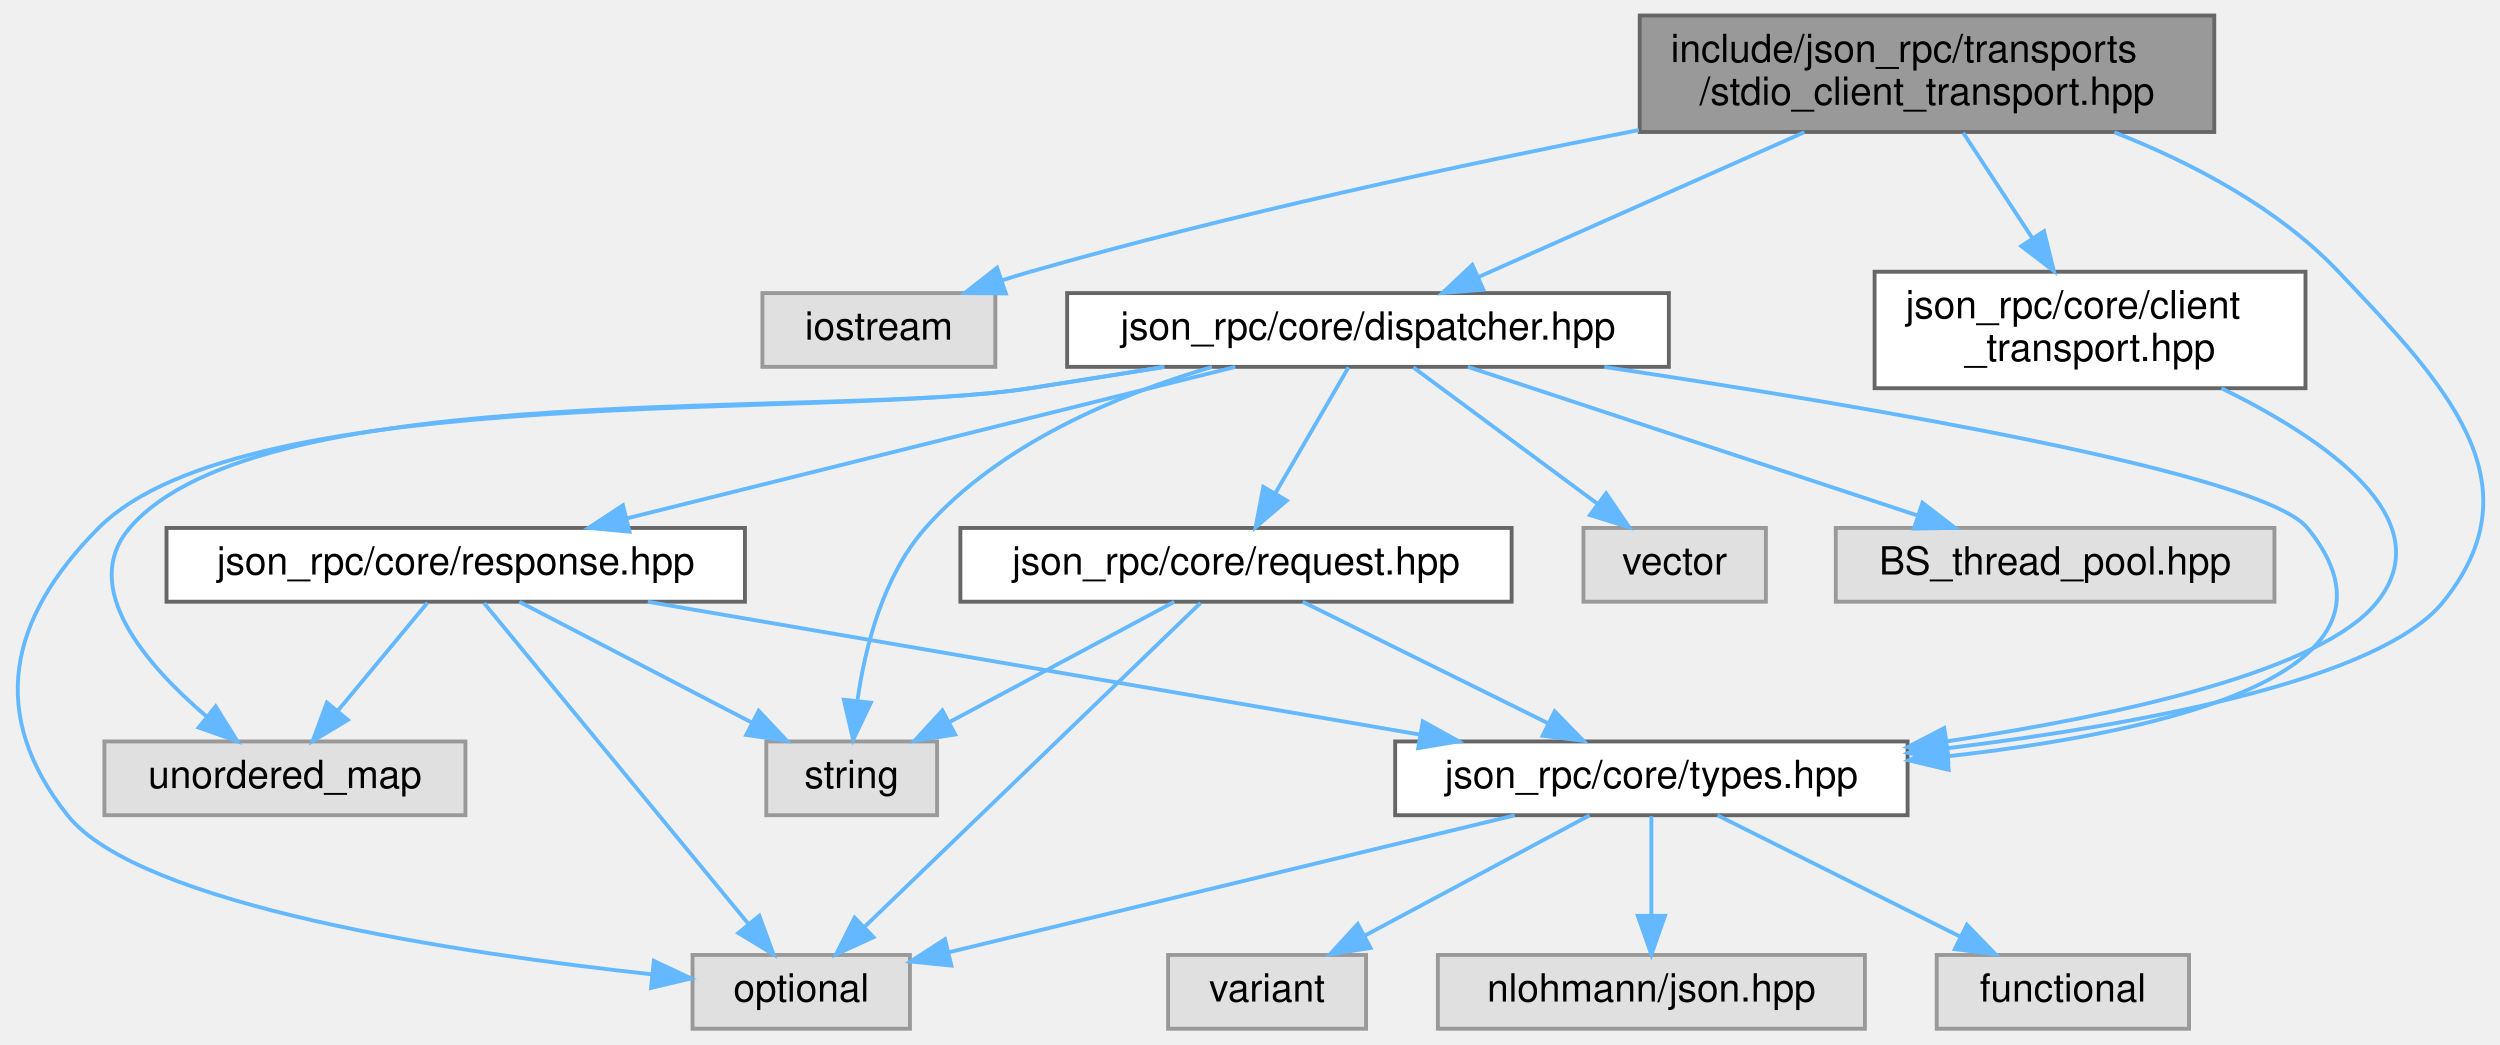
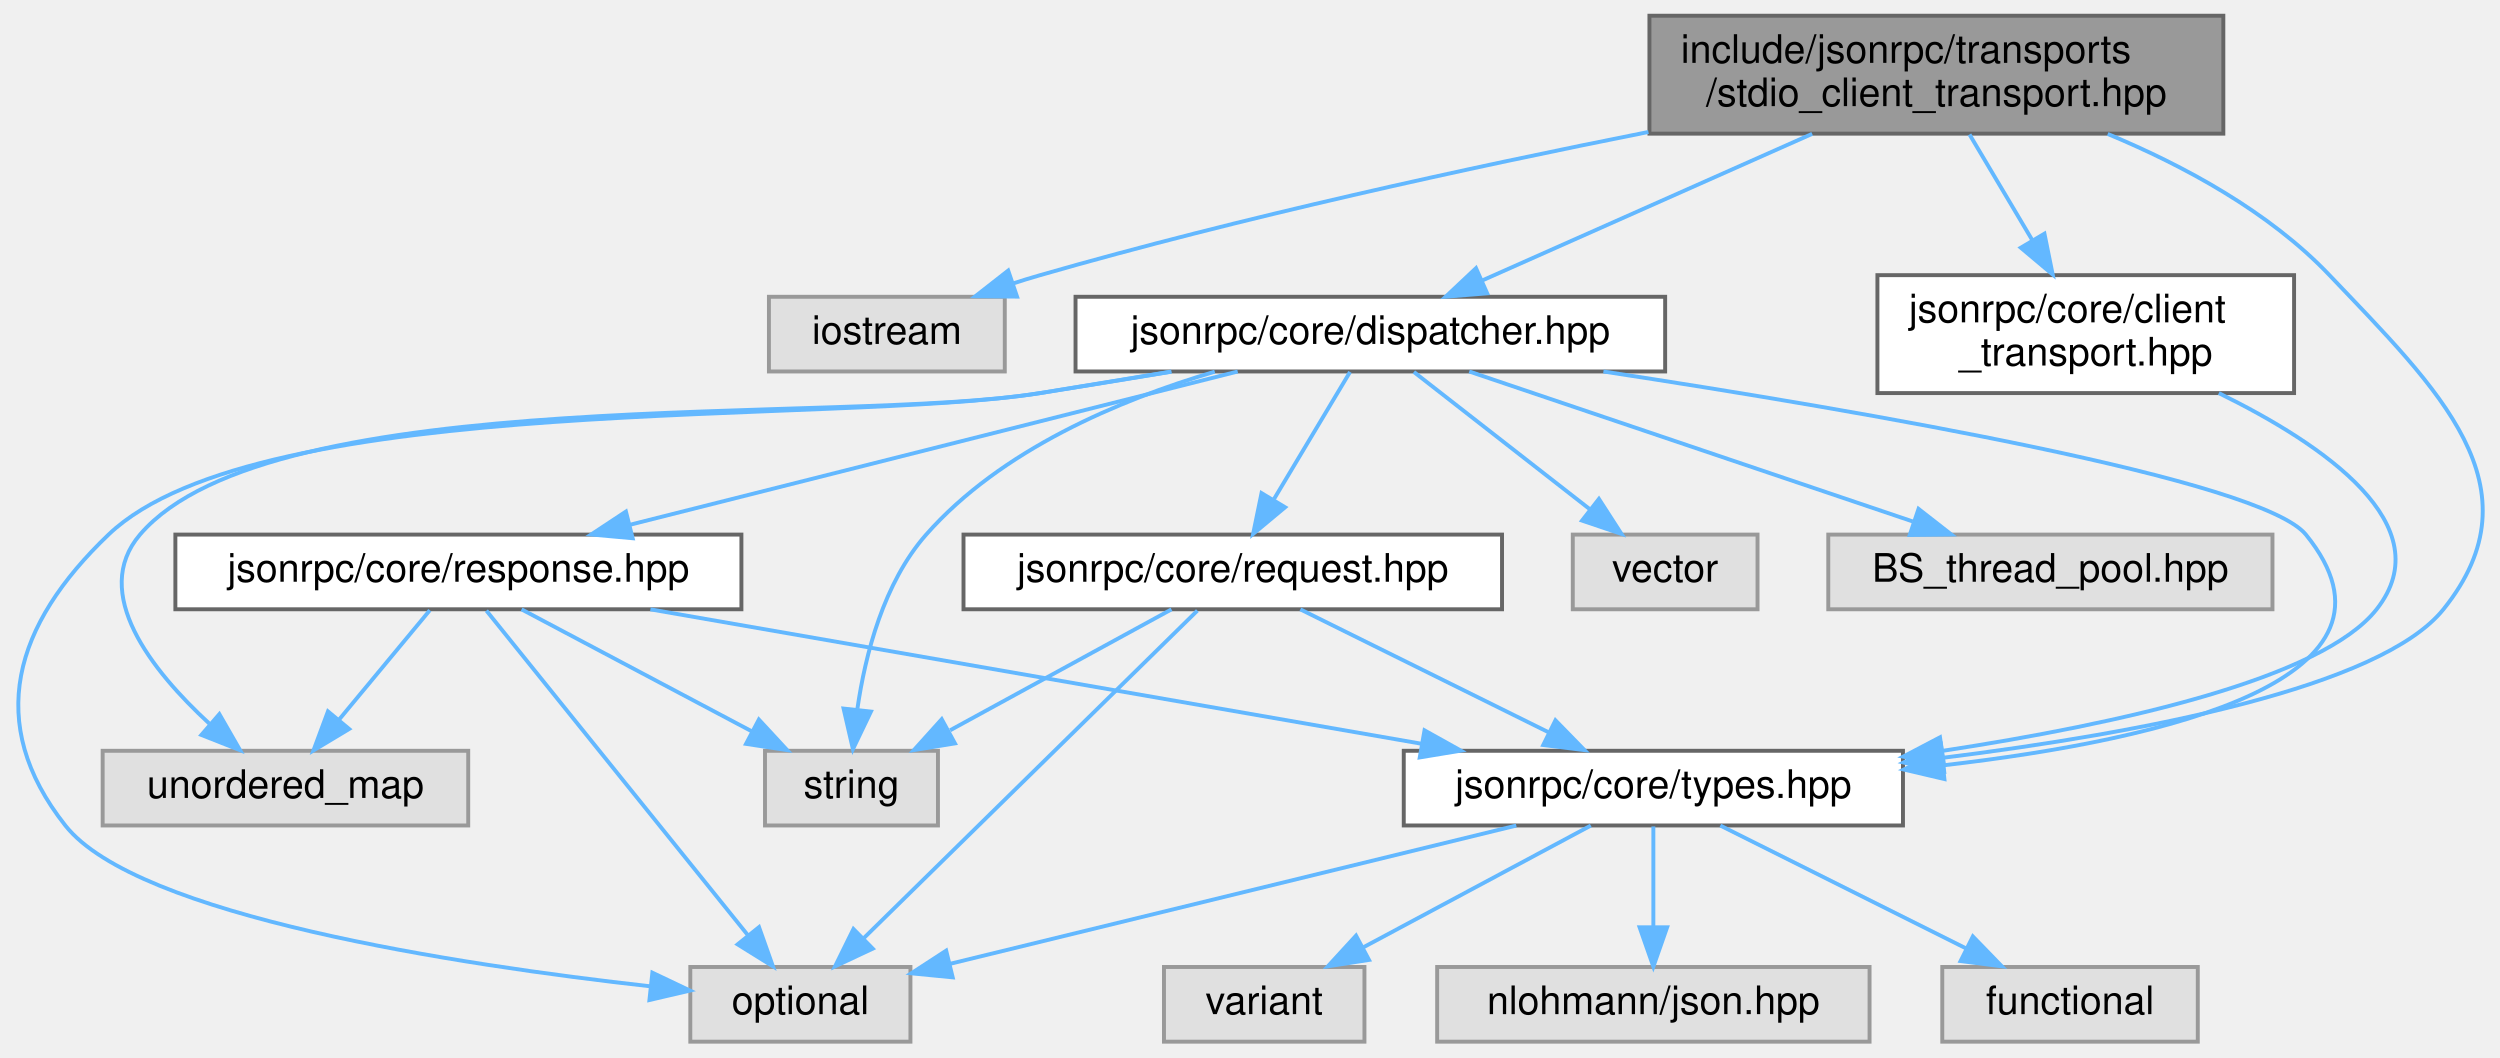
- <svg xmlns="http://www.w3.org/2000/svg" xmlns:xlink="http://www.w3.org/1999/xlink" width="644pt" height="269pt" viewBox="0.00 0.00 643.77 269.00">
+ <svg xmlns="http://www.w3.org/2000/svg" xmlns:xlink="http://www.w3.org/1999/xlink" width="636pt" height="269pt" viewBox="0.00 0.00 635.59 269.00">
  <g id="graph0" class="graph" transform="scale(1 1) rotate(0) translate(4 265)">
    <g id="Node000001" class="node">
      <g id="a_Node000001">
        <a xlink:title=" ">
-           <polygon fill="#999999" stroke="#666666" points="566.28,-261 418.28,-261 418.28,-231 566.28,-231 566.28,-261" />
-           <text text-anchor="start" x="426.28" y="-249" font-family="Helvetica,sans-Serif" font-size="10.00">include/json_rpc/transports</text>
-           <text text-anchor="middle" x="492.28" y="-238" font-family="Helvetica,sans-Serif" font-size="10.00">/stdio_client_transport.hpp</text>
+           <polygon fill="#999999" stroke="#666666" points="561.41,-261 415.41,-261 415.41,-231 561.41,-231 561.41,-261" />
+           <text text-anchor="start" x="423.41" y="-249" font-family="Helvetica,sans-Serif" font-size="10.00">include/jsonrpc/transports</text>
+           <text text-anchor="middle" x="488.41" y="-238" font-family="Helvetica,sans-Serif" font-size="10.00">/stdio_client_transport.hpp</text>
        </a>
      </g>
    </g>
    <g id="Node000002" class="node">
      <g id="a_Node000002">
        <a xlink:title=" ">
-           <polygon fill="#e0e0e0" stroke="#999999" points="252.28,-189.5 192.28,-189.5 192.28,-170.5 252.28,-170.5 252.28,-189.5" />
-           <text text-anchor="middle" x="222.28" y="-177.5" font-family="Helvetica,sans-Serif" font-size="10.00">iostream</text>
+           <polygon fill="#e0e0e0" stroke="#999999" points="251.41,-189.5 191.41,-189.5 191.41,-170.5 251.41,-170.5 251.41,-189.5" />
+           <text text-anchor="middle" x="221.41" y="-177.5" font-family="Helvetica,sans-Serif" font-size="10.00">iostream</text>
        </a>
      </g>
    </g>
    <g id="edge1_Node000001_Node000002" class="edge">
      <g id="a_edge1_Node000001_Node000002">
        <a xlink:title=" ">
-           <path fill="none" stroke="#63b8ff" d="M418.06,-231.51C372.46,-222.59 313.05,-209.83 261.28,-195 258.86,-194.31 256.37,-193.54 253.88,-192.74" />
-           <polygon fill="#63b8ff" stroke="#63b8ff" points="254.98,-189.42 244.39,-189.51 252.73,-196.04 254.98,-189.42" />
+           <path fill="none" stroke="#63b8ff" d="M415.16,-231.43C370.16,-222.48 311.52,-209.71 260.41,-195 258.13,-194.35 255.8,-193.63 253.46,-192.87" />
+           <polygon fill="#63b8ff" stroke="#63b8ff" points="254.53,-189.54 243.93,-189.64 252.28,-196.17 254.53,-189.54" />
        </a>
      </g>
    </g>
    <g id="Node000003" class="node">
      <g id="a_Node000003">
        <a xlink:href="client__transport_8hpp.html" target="_top" xlink:title=" ">
-           <polygon fill="white" stroke="#666666" points="589.78,-195 478.78,-195 478.78,-165 589.78,-165 589.78,-195" />
-           <text text-anchor="start" x="486.78" y="-183" font-family="Helvetica,sans-Serif" font-size="10.00">json_rpc/core/client</text>
-           <text text-anchor="middle" x="534.28" y="-172" font-family="Helvetica,sans-Serif" font-size="10.00">_transport.hpp</text>
+           <polygon fill="white" stroke="#666666" points="579.41,-195 473.41,-195 473.41,-165 579.41,-165 579.41,-195" />
+           <text text-anchor="start" x="481.41" y="-183" font-family="Helvetica,sans-Serif" font-size="10.00">jsonrpc/core/client</text>
+           <text text-anchor="middle" x="526.41" y="-172" font-family="Helvetica,sans-Serif" font-size="10.00">_transport.hpp</text>
        </a>
      </g>
    </g>
    <g id="edge2_Node000001_Node000003" class="edge">
      <g id="a_edge2_Node000001_Node000003">
        <a xlink:title=" ">
-           <path fill="none" stroke="#63b8ff" d="M501.6,-230.8C506.82,-222.84 513.45,-212.74 519.37,-203.71" />
-           <polygon fill="#63b8ff" stroke="#63b8ff" points="522.42,-205.44 524.98,-195.16 516.57,-201.6 522.42,-205.44" />
+           <path fill="none" stroke="#63b8ff" d="M496.84,-230.8C501.52,-222.92 507.44,-212.95 512.76,-203.99" />
+           <polygon fill="#63b8ff" stroke="#63b8ff" points="515.9,-205.55 518,-195.16 509.88,-201.98 515.9,-205.55" />
        </a>
      </g>
    </g>
    <g id="Node000004" class="node">
      <g id="a_Node000004">
        <a xlink:href="types_8hpp.html" target="_top" xlink:title=" ">
-           <polygon fill="white" stroke="#666666" points="487.28,-74 355.28,-74 355.28,-55 487.28,-55 487.28,-74" />
-           <text text-anchor="middle" x="421.28" y="-62" font-family="Helvetica,sans-Serif" font-size="10.00">json_rpc/core/types.hpp</text>
+           <polygon fill="white" stroke="#666666" points="479.91,-74 352.91,-74 352.91,-55 479.91,-55 479.91,-74" />
+           <text text-anchor="middle" x="416.41" y="-62" font-family="Helvetica,sans-Serif" font-size="10.00">jsonrpc/core/types.hpp</text>
        </a>
      </g>
    </g>
    <g id="edge24_Node000001_Node000004" class="edge">
      <g id="a_edge24_Node000001_Node000004">
        <a xlink:title=" ">
-           <path fill="none" stroke="#63b8ff" d="M540.54,-230.92C560.54,-223.06 582.66,-211.46 598.28,-195 625.56,-166.25 650.14,-140.87 625.28,-110 609.18,-90.02 548.51,-78.53 497.48,-72.25" />
-           <polygon fill="#63b8ff" stroke="#63b8ff" points="497.76,-68.76 487.42,-71.06 496.94,-75.71 497.76,-68.76" />
+           <path fill="none" stroke="#63b8ff" d="M532,-230.92C551.28,-222.9 573.02,-211.17 588.41,-195 615.92,-166.08 642.4,-141.13 617.41,-110 601.41,-90.08 540.59,-78.53 490.01,-72.21" />
+           <polygon fill="#63b8ff" stroke="#63b8ff" points="490.39,-68.73 480.04,-71.02 489.55,-75.68 490.39,-68.73" />
        </a>
      </g>
    </g>
    <g id="Node000009" class="node">
      <g id="a_Node000009">
        <a xlink:href="dispatcher_8hpp.html" target="_top" xlink:title=" ">
-           <polygon fill="white" stroke="#666666" points="425.78,-189.5 270.78,-189.5 270.78,-170.5 425.78,-170.5 425.78,-189.5" />
-           <text text-anchor="middle" x="348.28" y="-177.5" font-family="Helvetica,sans-Serif" font-size="10.00">json_rpc/core/dispatcher.hpp</text>
+           <polygon fill="white" stroke="#666666" points="419.41,-189.5 269.41,-189.5 269.41,-170.5 419.41,-170.5 419.41,-189.5" />
+           <text text-anchor="middle" x="344.41" y="-177.5" font-family="Helvetica,sans-Serif" font-size="10.00">jsonrpc/core/dispatcher.hpp</text>
        </a>
      </g>
    </g>
    <g id="edge8_Node000001_Node000009" class="edge">
      <g id="a_edge8_Node000001_Node000009">
        <a xlink:title=" ">
-           <path fill="none" stroke="#63b8ff" d="M460.68,-230.95C435.65,-219.83 400.98,-204.42 376.79,-193.67" />
-           <polygon fill="#63b8ff" stroke="#63b8ff" points="378,-190.38 367.44,-189.52 375.16,-196.78 378,-190.38" />
+           <path fill="none" stroke="#63b8ff" d="M456.81,-230.95C431.78,-219.83 397.11,-204.42 372.92,-193.67" />
+           <polygon fill="#63b8ff" stroke="#63b8ff" points="374.13,-190.38 363.57,-189.52 371.29,-196.78 374.13,-190.38" />
        </a>
      </g>
    </g>
    <g id="edge3_Node000003_Node000004" class="edge">
      <g id="a_edge3_Node000003_Node000004">
        <a xlink:title=" ">
-           <path fill="none" stroke="#63b8ff" d="M568.15,-164.98C594.86,-151.88 625.05,-131.23 608.28,-110 594.29,-92.29 542.87,-80.87 497.49,-74.04" />
-           <polygon fill="#63b8ff" stroke="#63b8ff" points="497.71,-70.53 487.31,-72.57 496.71,-77.46 497.71,-70.53" />
+           <path fill="none" stroke="#63b8ff" d="M560.26,-164.99C586.96,-151.91 617.14,-131.26 600.41,-110 586.52,-92.35 535.02,-80.86 490.03,-73.99" />
+           <polygon fill="#63b8ff" stroke="#63b8ff" points="490.35,-70.5 479.95,-72.51 489.33,-77.43 490.35,-70.5" />
        </a>
      </g>
    </g>
    <g id="Node000005" class="node">
      <g id="a_Node000005">
        <a xlink:title=" ">
-           <polygon fill="#e0e0e0" stroke="#999999" points="559.78,-19 494.78,-19 494.78,0 559.78,0 559.78,-19" />
-           <text text-anchor="middle" x="527.28" y="-7" font-family="Helvetica,sans-Serif" font-size="10.00">functional</text>
+           <polygon fill="#e0e0e0" stroke="#999999" points="554.91,-19 489.91,-19 489.91,0 554.91,0 554.91,-19" />
+           <text text-anchor="middle" x="522.41" y="-7" font-family="Helvetica,sans-Serif" font-size="10.00">functional</text>
        </a>
      </g>
    </g>
    <g id="edge4_Node000004_Node000005" class="edge">
      <g id="a_edge4_Node000004_Node000005">
        <a xlink:title=" ">
-           <path fill="none" stroke="#63b8ff" d="M438.31,-54.98C455.21,-46.54 481.34,-33.47 500.92,-23.68" />
-           <polygon fill="#63b8ff" stroke="#63b8ff" points="502.56,-26.77 509.94,-19.17 499.43,-20.51 502.56,-26.77" />
+           <path fill="none" stroke="#63b8ff" d="M433.44,-54.98C450.34,-46.54 476.47,-33.47 496.05,-23.68" />
+           <polygon fill="#63b8ff" stroke="#63b8ff" points="497.69,-26.77 505.07,-19.17 494.56,-20.51 497.69,-26.77" />
        </a>
      </g>
    </g>
    <g id="Node000006" class="node">
      <g id="a_Node000006">
        <a xlink:title=" ">
-           <polygon fill="#e0e0e0" stroke="#999999" points="230.28,-19 174.28,-19 174.28,0 230.28,0 230.28,-19" />
-           <text text-anchor="middle" x="202.28" y="-7" font-family="Helvetica,sans-Serif" font-size="10.00">optional</text>
+           <polygon fill="#e0e0e0" stroke="#999999" points="227.41,-19 171.41,-19 171.41,0 227.41,0 227.41,-19" />
+           <text text-anchor="middle" x="199.41" y="-7" font-family="Helvetica,sans-Serif" font-size="10.00">optional</text>
        </a>
      </g>
    </g>
    <g id="edge5_Node000004_Node000006" class="edge">
      <g id="a_edge5_Node000004_Node000006">
        <a xlink:title=" ">
-           <path fill="none" stroke="#63b8ff" d="M386.09,-54.98C346.19,-45.33 281.35,-29.64 240.31,-19.7" />
-           <polygon fill="#63b8ff" stroke="#63b8ff" points="240.96,-16.26 230.42,-17.31 239.31,-23.06 240.96,-16.26" />
+           <path fill="none" stroke="#63b8ff" d="M381.54,-54.98C342.11,-45.35 278.12,-29.72 237.43,-19.79" />
+           <polygon fill="#63b8ff" stroke="#63b8ff" points="238.16,-16.36 227.62,-17.39 236.5,-23.16 238.16,-16.36" />
        </a>
      </g>
    </g>
    <g id="Node000007" class="node">
      <g id="a_Node000007">
        <a xlink:title=" ">
-           <polygon fill="#e0e0e0" stroke="#999999" points="347.78,-19 296.78,-19 296.78,0 347.78,0 347.78,-19" />
-           <text text-anchor="middle" x="322.28" y="-7" font-family="Helvetica,sans-Serif" font-size="10.00">variant</text>
+           <polygon fill="#e0e0e0" stroke="#999999" points="342.91,-19 291.91,-19 291.91,0 342.91,0 342.91,-19" />
+           <text text-anchor="middle" x="317.41" y="-7" font-family="Helvetica,sans-Serif" font-size="10.00">variant</text>
        </a>
      </g>
    </g>
    <g id="edge6_Node000004_Node000007" class="edge">
      <g id="a_edge6_Node000004_Node000007">
        <a xlink:title=" ">
-           <path fill="none" stroke="#63b8ff" d="M405.37,-54.98C389.73,-46.61 365.62,-33.7 347.39,-23.95" />
-           <polygon fill="#63b8ff" stroke="#63b8ff" points="348.94,-20.8 338.47,-19.17 345.64,-26.98 348.94,-20.8" />
+           <path fill="none" stroke="#63b8ff" d="M400.5,-54.98C384.86,-46.61 360.75,-33.7 342.53,-23.95" />
+           <polygon fill="#63b8ff" stroke="#63b8ff" points="344.07,-20.8 333.6,-19.17 340.77,-26.98 344.07,-20.8" />
        </a>
      </g>
    </g>
    <g id="Node000008" class="node">
      <g id="a_Node000008">
        <a xlink:title=" ">
-           <polygon fill="#e0e0e0" stroke="#999999" points="476.28,-19 366.28,-19 366.28,0 476.28,0 476.28,-19" />
-           <text text-anchor="middle" x="421.28" y="-7" font-family="Helvetica,sans-Serif" font-size="10.00">nlohmann/json.hpp</text>
+           <polygon fill="#e0e0e0" stroke="#999999" points="471.41,-19 361.41,-19 361.41,0 471.41,0 471.41,-19" />
+           <text text-anchor="middle" x="416.41" y="-7" font-family="Helvetica,sans-Serif" font-size="10.00">nlohmann/json.hpp</text>
        </a>
      </g>
    </g>
    <g id="edge7_Node000004_Node000008" class="edge">
      <g id="a_edge7_Node000004_Node000008">
        <a xlink:title=" ">
-           <path fill="none" stroke="#63b8ff" d="M421.28,-54.75C421.28,-47.8 421.28,-37.85 421.28,-29.13" />
-           <polygon fill="#63b8ff" stroke="#63b8ff" points="424.78,-29.09 421.28,-19.09 417.78,-29.09 424.78,-29.09" />
-         </a>
-       </g>
-     </g>
-     <g id="edge22_Node000009_Node000004" class="edge">
-       <g id="a_edge22_Node000009_Node000004">
-         <a xlink:title=" ">
-           <path fill="none" stroke="#63b8ff" d="M409.16,-170.47C477.03,-160.34 578.83,-143.05 590.28,-129 620.31,-92.13 555.38,-76.66 497.51,-70.17" />
-           <polygon fill="#63b8ff" stroke="#63b8ff" points="497.86,-66.69 487.55,-69.13 497.13,-73.65 497.86,-66.69" />
+           <path fill="none" stroke="#63b8ff" d="M416.41,-54.75C416.41,-47.8 416.41,-37.85 416.41,-29.13" />
+           <polygon fill="#63b8ff" stroke="#63b8ff" points="419.91,-29.09 416.41,-19.09 412.91,-29.09 419.91,-29.09" />
+         </a>
+       </g>
+     </g>
+     <g id="edge23_Node000009_Node000004" class="edge">
+       <g id="a_edge23_Node000009_Node000004">
+         <a xlink:title=" ">
+           <path fill="none" stroke="#63b8ff" d="M403.7,-170.49C470.45,-160.31 571.13,-142.89 582.41,-129 612.08,-92.44 547.41,-76.91 490.31,-70.32" />
+           <polygon fill="#63b8ff" stroke="#63b8ff" points="490.45,-66.81 480.13,-69.23 489.7,-73.77 490.45,-66.81" />
        </a>
      </g>
    </g>
    <g id="edge9_Node000009_Node000006" class="edge">
      <g id="a_edge9_Node000009_Node000006">
        <a xlink:title=" ">
-           <path fill="none" stroke="#63b8ff" d="M295.85,-170.47C284.45,-168.64 272.46,-166.74 261.28,-165 207.99,-156.72 59.33,-167.22 21.28,-129 -2.06,-105.56 -7.26,-80.93 13.28,-55 31.69,-31.75 114.1,-19.43 163.82,-14.01" />
-           <polygon fill="#63b8ff" stroke="#63b8ff" points="164.32,-17.48 173.9,-12.95 163.59,-10.51 164.32,-17.48" />
+           <path fill="none" stroke="#63b8ff" d="M293.79,-170.44C282.79,-168.62 271.21,-166.72 260.41,-165 207.8,-156.62 61.95,-165.78 23.41,-129 -0.64,-106.04 -8.2,-81.09 12.41,-55 30.61,-31.96 112.16,-19.57 161.36,-14.07" />
+           <polygon fill="#63b8ff" stroke="#63b8ff" points="161.76,-17.55 171.33,-13 161.01,-10.59 161.76,-17.55" />
        </a>
      </g>
    </g>
    <g id="Node000010" class="node">
      <g id="a_Node000010">
        <a xlink:title=" ">
-           <polygon fill="#e0e0e0" stroke="#999999" points="237.28,-74 193.28,-74 193.28,-55 237.28,-55 237.28,-74" />
-           <text text-anchor="middle" x="215.28" y="-62" font-family="Helvetica,sans-Serif" font-size="10.00">string</text>
+           <polygon fill="#e0e0e0" stroke="#999999" points="234.41,-74 190.41,-74 190.41,-55 234.41,-55 234.41,-74" />
+           <text text-anchor="middle" x="212.41" y="-62" font-family="Helvetica,sans-Serif" font-size="10.00">string</text>
        </a>
      </g>
    </g>
    <g id="edge10_Node000009_Node000010" class="edge">
      <g id="a_edge10_Node000009_Node000010">
        <a xlink:title=" ">
-           <path fill="none" stroke="#63b8ff" d="M308.08,-170.46C283.57,-163.28 253.39,-150.61 234.28,-129 223.44,-116.74 218.78,-98.51 216.78,-84.73" />
-           <polygon fill="#63b8ff" stroke="#63b8ff" points="220.22,-83.98 215.65,-74.42 213.26,-84.74 220.22,-83.98" />
+           <path fill="none" stroke="#63b8ff" d="M304.83,-170.45C280.49,-163.25 250.42,-150.56 231.41,-129 220.59,-116.73 215.93,-98.5 213.92,-84.71" />
+           <polygon fill="#63b8ff" stroke="#63b8ff" points="217.36,-83.97 212.78,-74.41 210.4,-84.74 217.36,-83.97" />
        </a>
      </g>
    </g>
    <g id="Node000011" class="node">
      <g id="a_Node000011">
        <a xlink:title=" ">
-           <polygon fill="#e0e0e0" stroke="#999999" points="115.78,-74 22.78,-74 22.78,-55 115.78,-55 115.78,-74" />
-           <text text-anchor="middle" x="69.28" y="-62" font-family="Helvetica,sans-Serif" font-size="10.00">unordered_map</text>
+           <polygon fill="#e0e0e0" stroke="#999999" points="114.91,-74 21.91,-74 21.91,-55 114.91,-55 114.91,-74" />
+           <text text-anchor="middle" x="68.41" y="-62" font-family="Helvetica,sans-Serif" font-size="10.00">unordered_map</text>
        </a>
      </g>
    </g>
    <g id="edge11_Node000009_Node000011" class="edge">
      <g id="a_edge11_Node000009_Node000011">
        <a xlink:title=" ">
-           <path fill="none" stroke="#63b8ff" d="M295.38,-170.44C284.12,-168.63 272.31,-166.74 261.28,-165 209.75,-156.86 63.22,-168.62 29.28,-129 16.21,-113.75 33.38,-93.84 49.11,-80.42" />
-           <polygon fill="#63b8ff" stroke="#63b8ff" points="51.44,-83.04 57.04,-74.05 47.05,-77.58 51.44,-83.04" />
+           <path fill="none" stroke="#63b8ff" d="M293.78,-170.48C282.78,-168.66 271.21,-166.75 260.41,-165 209.56,-156.77 64.89,-168.15 31.41,-129 18.75,-114.19 34.36,-94.45 49.02,-80.94" />
+           <polygon fill="#63b8ff" stroke="#63b8ff" points="51.6,-83.33 56.88,-74.14 47.02,-78.03 51.6,-83.33" />
        </a>
      </g>
    </g>
    <g id="Node000012" class="node">
      <g id="a_Node000012">
        <a xlink:title=" ">
-           <polygon fill="#e0e0e0" stroke="#999999" points="450.78,-129 403.78,-129 403.78,-110 450.78,-110 450.78,-129" />
-           <text text-anchor="middle" x="427.28" y="-117" font-family="Helvetica,sans-Serif" font-size="10.00">vector</text>
+           <polygon fill="#e0e0e0" stroke="#999999" points="442.91,-129 395.91,-129 395.91,-110 442.91,-110 442.91,-129" />
+           <text text-anchor="middle" x="419.41" y="-117" font-family="Helvetica,sans-Serif" font-size="10.00">vector</text>
        </a>
      </g>
    </g>
    <g id="edge12_Node000009_Node000012" class="edge">
      <g id="a_edge12_Node000009_Node000012">
        <a xlink:title=" ">
-           <path fill="none" stroke="#63b8ff" d="M359.94,-170.37C372.42,-161.12 392.46,-146.28 407.44,-135.19" />
-           <polygon fill="#63b8ff" stroke="#63b8ff" points="409.62,-137.93 415.57,-129.17 405.45,-132.31 409.62,-137.93" />
+           <path fill="none" stroke="#63b8ff" d="M355.48,-170.37C367.22,-161.21 386,-146.56 400.17,-135.51" />
+           <polygon fill="#63b8ff" stroke="#63b8ff" points="402.56,-138.08 408.3,-129.17 398.26,-132.56 402.56,-138.08" />
        </a>
      </g>
    </g>
    <g id="Node000013" class="node">
      <g id="a_Node000013">
-         <a xlink:href="request_8hpp.html" target="_top" xlink:title=" ">
-           <polygon fill="white" stroke="#666666" points="385.28,-129 243.28,-129 243.28,-110 385.28,-110 385.28,-129" />
-           <text text-anchor="middle" x="314.28" y="-117" font-family="Helvetica,sans-Serif" font-size="10.00">json_rpc/core/request.hpp</text>
+         <a xlink:title=" ">
+           <polygon fill="#e0e0e0" stroke="#999999" points="573.91,-129 460.91,-129 460.91,-110 573.91,-110 573.91,-129" />
+           <text text-anchor="middle" x="517.41" y="-117" font-family="Helvetica,sans-Serif" font-size="10.00">BS_thread_pool.hpp</text>
        </a>
      </g>
    </g>
    <g id="edge13_Node000009_Node000013" class="edge">
      <g id="a_edge13_Node000009_Node000013">
        <a xlink:title=" ">
-           <path fill="none" stroke="#63b8ff" d="M343.26,-170.37C338.34,-161.9 330.69,-148.74 324.49,-138.07" />
-           <polygon fill="#63b8ff" stroke="#63b8ff" points="327.37,-136.05 319.32,-129.17 321.31,-139.57 327.37,-136.05" />
+           <path fill="none" stroke="#63b8ff" d="M369.56,-170.49C399.29,-160.44 448.93,-143.66 482.39,-132.34" />
+           <polygon fill="#63b8ff" stroke="#63b8ff" points="483.87,-135.54 492.22,-129.02 481.63,-128.9 483.87,-135.54" />
        </a>
      </g>
    </g>
    <g id="Node000014" class="node">
      <g id="a_Node000014">
-         <a xlink:href="response_8hpp.html" target="_top" xlink:title=" ">
-           <polygon fill="white" stroke="#666666" points="187.78,-129 38.78,-129 38.78,-110 187.78,-110 187.78,-129" />
-           <text text-anchor="middle" x="113.28" y="-117" font-family="Helvetica,sans-Serif" font-size="10.00">json_rpc/core/response.hpp</text>
-         </a>
-       </g>
-     </g>
-     <g id="edge17_Node000009_Node000014" class="edge">
-       <g id="a_edge17_Node000009_Node000014">
-         <a xlink:title=" ">
-           <path fill="none" stroke="#63b8ff" d="M314.11,-170.49C272.69,-160.18 202.8,-142.78 157.36,-131.47" />
-           <polygon fill="#63b8ff" stroke="#63b8ff" points="158.04,-128.04 147.49,-129.02 156.35,-134.83 158.04,-128.04" />
+         <a xlink:href="request_8hpp.html" target="_top" xlink:title=" ">
+           <polygon fill="white" stroke="#666666" points="377.91,-129 240.91,-129 240.91,-110 377.91,-110 377.91,-129" />
+           <text text-anchor="middle" x="309.41" y="-117" font-family="Helvetica,sans-Serif" font-size="10.00">jsonrpc/core/request.hpp</text>
+         </a>
+       </g>
+     </g>
+     <g id="edge14_Node000009_Node000014" class="edge">
+       <g id="a_edge14_Node000009_Node000014">
+         <a xlink:title=" ">
+           <path fill="none" stroke="#63b8ff" d="M339.24,-170.37C334.18,-161.9 326.31,-148.74 319.92,-138.07" />
+           <polygon fill="#63b8ff" stroke="#63b8ff" points="322.73,-135.95 314.59,-129.17 316.73,-139.55 322.73,-135.95" />
        </a>
      </g>
    </g>
    <g id="Node000015" class="node">
      <g id="a_Node000015">
-         <a xlink:title=" ">
-           <polygon fill="#e0e0e0" stroke="#999999" points="581.78,-129 468.78,-129 468.78,-110 581.78,-110 581.78,-129" />
-           <text text-anchor="middle" x="525.28" y="-117" font-family="Helvetica,sans-Serif" font-size="10.00">BS_thread_pool.hpp</text>
-         </a>
-       </g>
-     </g>
-     <g id="edge23_Node000009_Node000015" class="edge">
-       <g id="a_edge23_Node000009_Node000015">
-         <a xlink:title=" ">
-           <path fill="none" stroke="#63b8ff" d="M374.02,-170.49C404.56,-160.4 455.65,-143.51 489.9,-132.19" />
-           <polygon fill="#63b8ff" stroke="#63b8ff" points="491.11,-135.48 499.51,-129.02 488.92,-128.83 491.11,-135.48" />
-         </a>
-       </g>
-     </g>
-     <g id="edge16_Node000013_Node000004" class="edge">
-       <g id="a_edge16_Node000013_Node000004">
-         <a xlink:title=" ">
-           <path fill="none" stroke="#63b8ff" d="M331.47,-109.98C348.53,-101.54 374.91,-88.47 394.67,-78.68" />
-           <polygon fill="#63b8ff" stroke="#63b8ff" points="396.37,-81.75 403.77,-74.17 393.26,-75.47 396.37,-81.75" />
-         </a>
-       </g>
-     </g>
-     <g id="edge14_Node000013_Node000006" class="edge">
-       <g id="a_edge14_Node000013_Node000006">
-         <a xlink:title=" ">
-           <path fill="none" stroke="#63b8ff" d="M305.11,-109.66C286.15,-91.38 242.39,-49.18 218.52,-26.17" />
-           <polygon fill="#63b8ff" stroke="#63b8ff" points="220.89,-23.58 211.26,-19.16 216.03,-28.62 220.89,-23.58" />
-         </a>
-       </g>
-     </g>
-     <g id="edge15_Node000013_Node000010" class="edge">
-       <g id="a_edge15_Node000013_Node000010">
-         <a xlink:title=" ">
-           <path fill="none" stroke="#63b8ff" d="M298.37,-109.98C282.73,-101.61 258.62,-88.7 240.39,-78.95" />
-           <polygon fill="#63b8ff" stroke="#63b8ff" points="241.94,-75.8 231.47,-74.17 238.64,-81.98 241.94,-75.8" />
-         </a>
-       </g>
-     </g>
-     <g id="edge21_Node000014_Node000004" class="edge">
-       <g id="a_edge21_Node000014_Node000004">
-         <a xlink:title=" ">
-           <path fill="none" stroke="#63b8ff" d="M162.76,-109.98C216.9,-100.67 303.68,-85.74 361.56,-75.78" />
-           <polygon fill="#63b8ff" stroke="#63b8ff" points="362.4,-79.18 371.66,-74.04 361.21,-72.28 362.4,-79.18" />
-         </a>
-       </g>
-     </g>
-     <g id="edge18_Node000014_Node000006" class="edge">
-       <g id="a_edge18_Node000014_Node000006">
-         <a xlink:title=" ">
-           <path fill="none" stroke="#63b8ff" d="M120.56,-109.66C135.43,-91.61 169.5,-50.28 188.62,-27.08" />
-           <polygon fill="#63b8ff" stroke="#63b8ff" points="191.48,-29.1 195.14,-19.16 186.08,-24.65 191.48,-29.1" />
-         </a>
-       </g>
-     </g>
-     <g id="edge19_Node000014_Node000010" class="edge">
-       <g id="a_edge19_Node000014_Node000010">
-         <a xlink:title=" ">
-           <path fill="none" stroke="#63b8ff" d="M129.67,-109.98C145.85,-101.57 170.85,-88.59 189.66,-78.81" />
-           <polygon fill="#63b8ff" stroke="#63b8ff" points="191.33,-81.89 198.59,-74.17 188.1,-75.68 191.33,-81.89" />
-         </a>
-       </g>
-     </g>
-     <g id="edge20_Node000014_Node000011" class="edge">
-       <g id="a_edge20_Node000014_Node000011">
-         <a xlink:title=" ">
-           <path fill="none" stroke="#63b8ff" d="M106.01,-109.75C99.73,-102.18 90.49,-91.05 82.85,-81.84" />
-           <polygon fill="#63b8ff" stroke="#63b8ff" points="85.49,-79.55 76.41,-74.09 80.1,-84.02 85.49,-79.55" />
+         <a xlink:href="response_8hpp.html" target="_top" xlink:title=" ">
+           <polygon fill="white" stroke="#666666" points="184.41,-129 40.41,-129 40.41,-110 184.41,-110 184.41,-129" />
+           <text text-anchor="middle" x="112.41" y="-117" font-family="Helvetica,sans-Serif" font-size="10.00">jsonrpc/core/response.hpp</text>
+         </a>
+       </g>
+     </g>
+     <g id="edge18_Node000009_Node000015" class="edge">
+       <g id="a_edge18_Node000009_Node000015">
+         <a xlink:title=" ">
+           <path fill="none" stroke="#63b8ff" d="M310.67,-170.49C269.78,-160.18 200.79,-142.78 155.93,-131.47" />
+           <polygon fill="#63b8ff" stroke="#63b8ff" points="156.74,-128.07 146.18,-129.02 155.03,-134.86 156.74,-128.07" />
+         </a>
+       </g>
+     </g>
+     <g id="edge17_Node000014_Node000004" class="edge">
+       <g id="a_edge17_Node000014_Node000004">
+         <a xlink:title=" ">
+           <path fill="none" stroke="#63b8ff" d="M326.6,-109.98C343.66,-101.54 370.04,-88.47 389.8,-78.68" />
+           <polygon fill="#63b8ff" stroke="#63b8ff" points="391.5,-81.75 398.9,-74.17 388.39,-75.47 391.5,-81.75" />
+         </a>
+       </g>
+     </g>
+     <g id="edge15_Node000014_Node000006" class="edge">
+       <g id="a_edge15_Node000014_Node000006">
+         <a xlink:title=" ">
+           <path fill="none" stroke="#63b8ff" d="M300.41,-109.66C281.78,-91.38 238.81,-49.18 215.37,-26.17" />
+           <polygon fill="#63b8ff" stroke="#63b8ff" points="217.82,-23.67 208.23,-19.16 212.91,-28.66 217.82,-23.67" />
+         </a>
+       </g>
+     </g>
+     <g id="edge16_Node000014_Node000010" class="edge">
+       <g id="a_edge16_Node000014_Node000010">
+         <a xlink:title=" ">
+           <path fill="none" stroke="#63b8ff" d="M293.82,-109.98C278.64,-101.69 255.31,-88.94 237.51,-79.22" />
+           <polygon fill="#63b8ff" stroke="#63b8ff" points="238.73,-75.89 228.28,-74.17 235.37,-82.04 238.73,-75.89" />
+         </a>
+       </g>
+     </g>
+     <g id="edge22_Node000015_Node000004" class="edge">
+       <g id="a_edge22_Node000015_Node000004">
+         <a xlink:title=" ">
+           <path fill="none" stroke="#63b8ff" d="M161.25,-109.98C214.69,-100.67 300.33,-85.74 357.47,-75.78" />
+           <polygon fill="#63b8ff" stroke="#63b8ff" points="358.19,-79.2 367.44,-74.04 356.98,-72.31 358.19,-79.2" />
+         </a>
+       </g>
+     </g>
+     <g id="edge19_Node000015_Node000006" class="edge">
+       <g id="a_edge19_Node000015_Node000006">
+         <a xlink:title=" ">
+           <path fill="none" stroke="#63b8ff" d="M119.53,-109.66C134.07,-91.61 167.37,-50.28 186.06,-27.08" />
+           <polygon fill="#63b8ff" stroke="#63b8ff" points="188.89,-29.14 192.43,-19.16 183.44,-24.75 188.89,-29.14" />
+         </a>
+       </g>
+     </g>
+     <g id="edge20_Node000015_Node000010" class="edge">
+       <g id="a_edge20_Node000015_Node000010">
+         <a xlink:title=" ">
+           <path fill="none" stroke="#63b8ff" d="M128.48,-109.98C144.27,-101.61 168.63,-88.7 187.04,-78.95" />
+           <polygon fill="#63b8ff" stroke="#63b8ff" points="188.85,-81.95 196.05,-74.17 185.58,-75.76 188.85,-81.95" />
+         </a>
+       </g>
+     </g>
+     <g id="edge21_Node000015_Node000011" class="edge">
+       <g id="a_edge21_Node000015_Node000011">
+         <a xlink:title=" ">
+           <path fill="none" stroke="#63b8ff" d="M105.14,-109.75C98.86,-102.18 89.62,-91.05 81.98,-81.84" />
+           <polygon fill="#63b8ff" stroke="#63b8ff" points="84.62,-79.55 75.54,-74.09 79.23,-84.02 84.62,-79.55" />
        </a>
      </g>
    </g>
  </g>
</svg>
